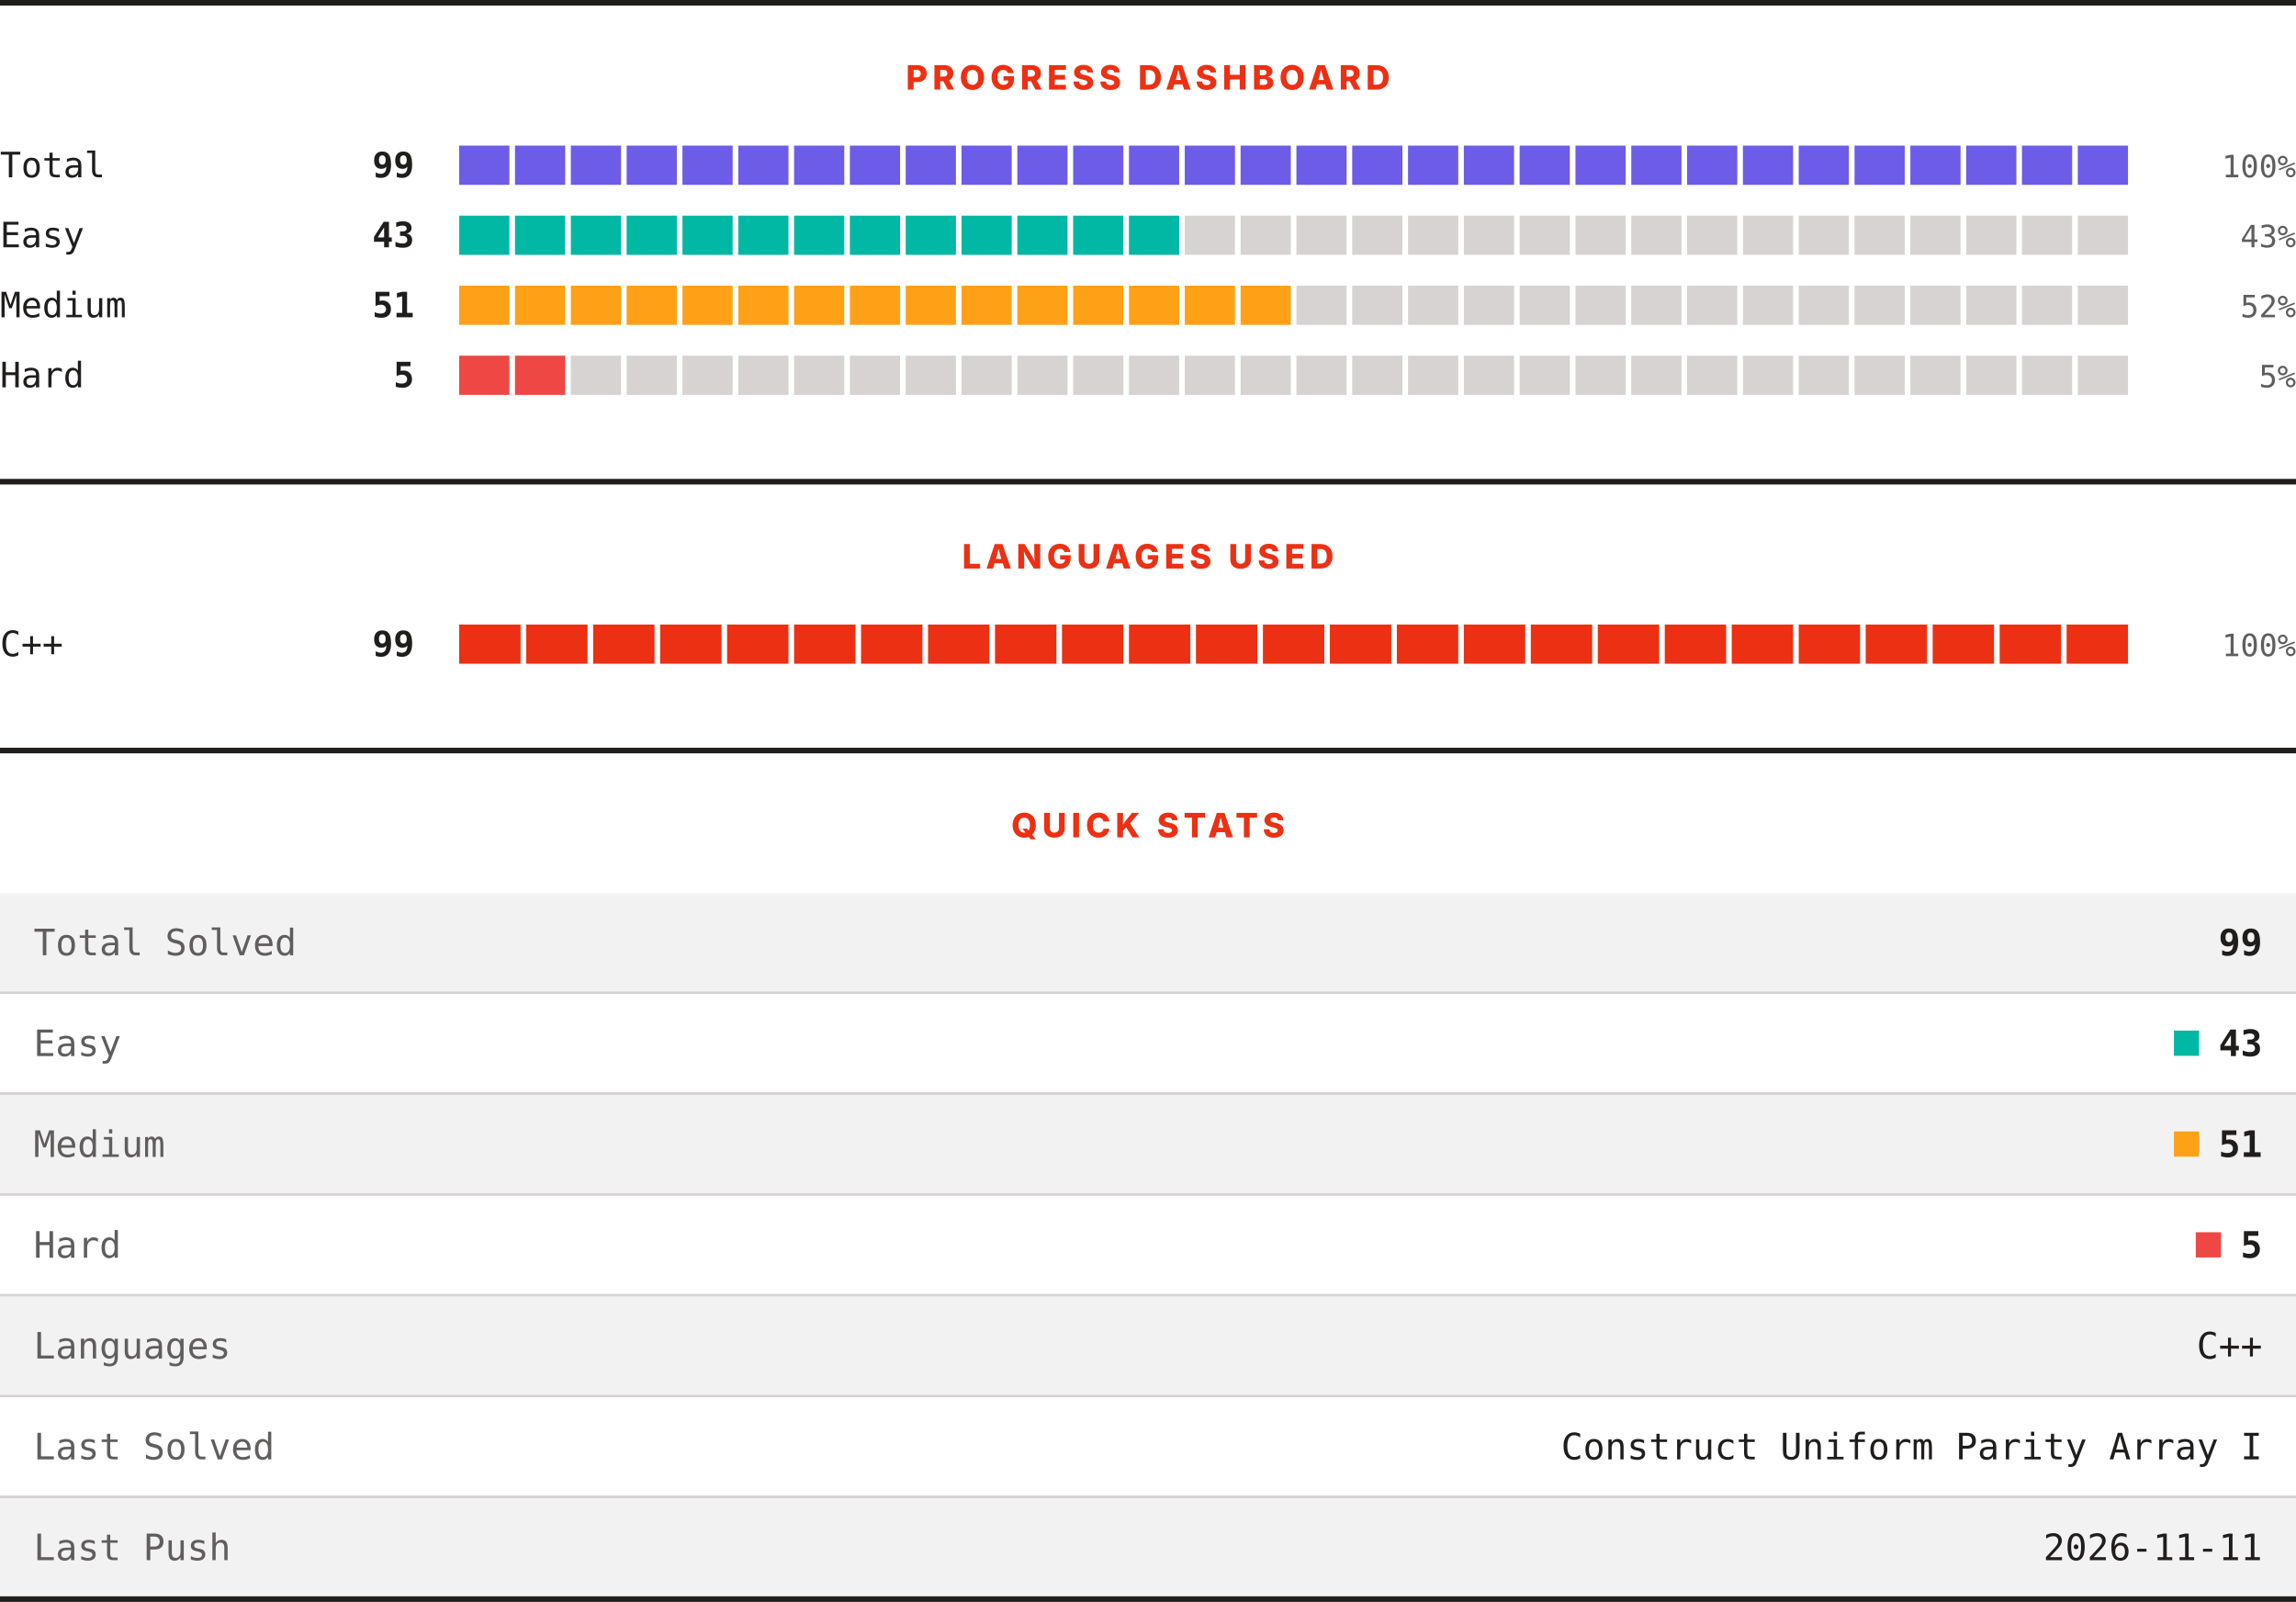
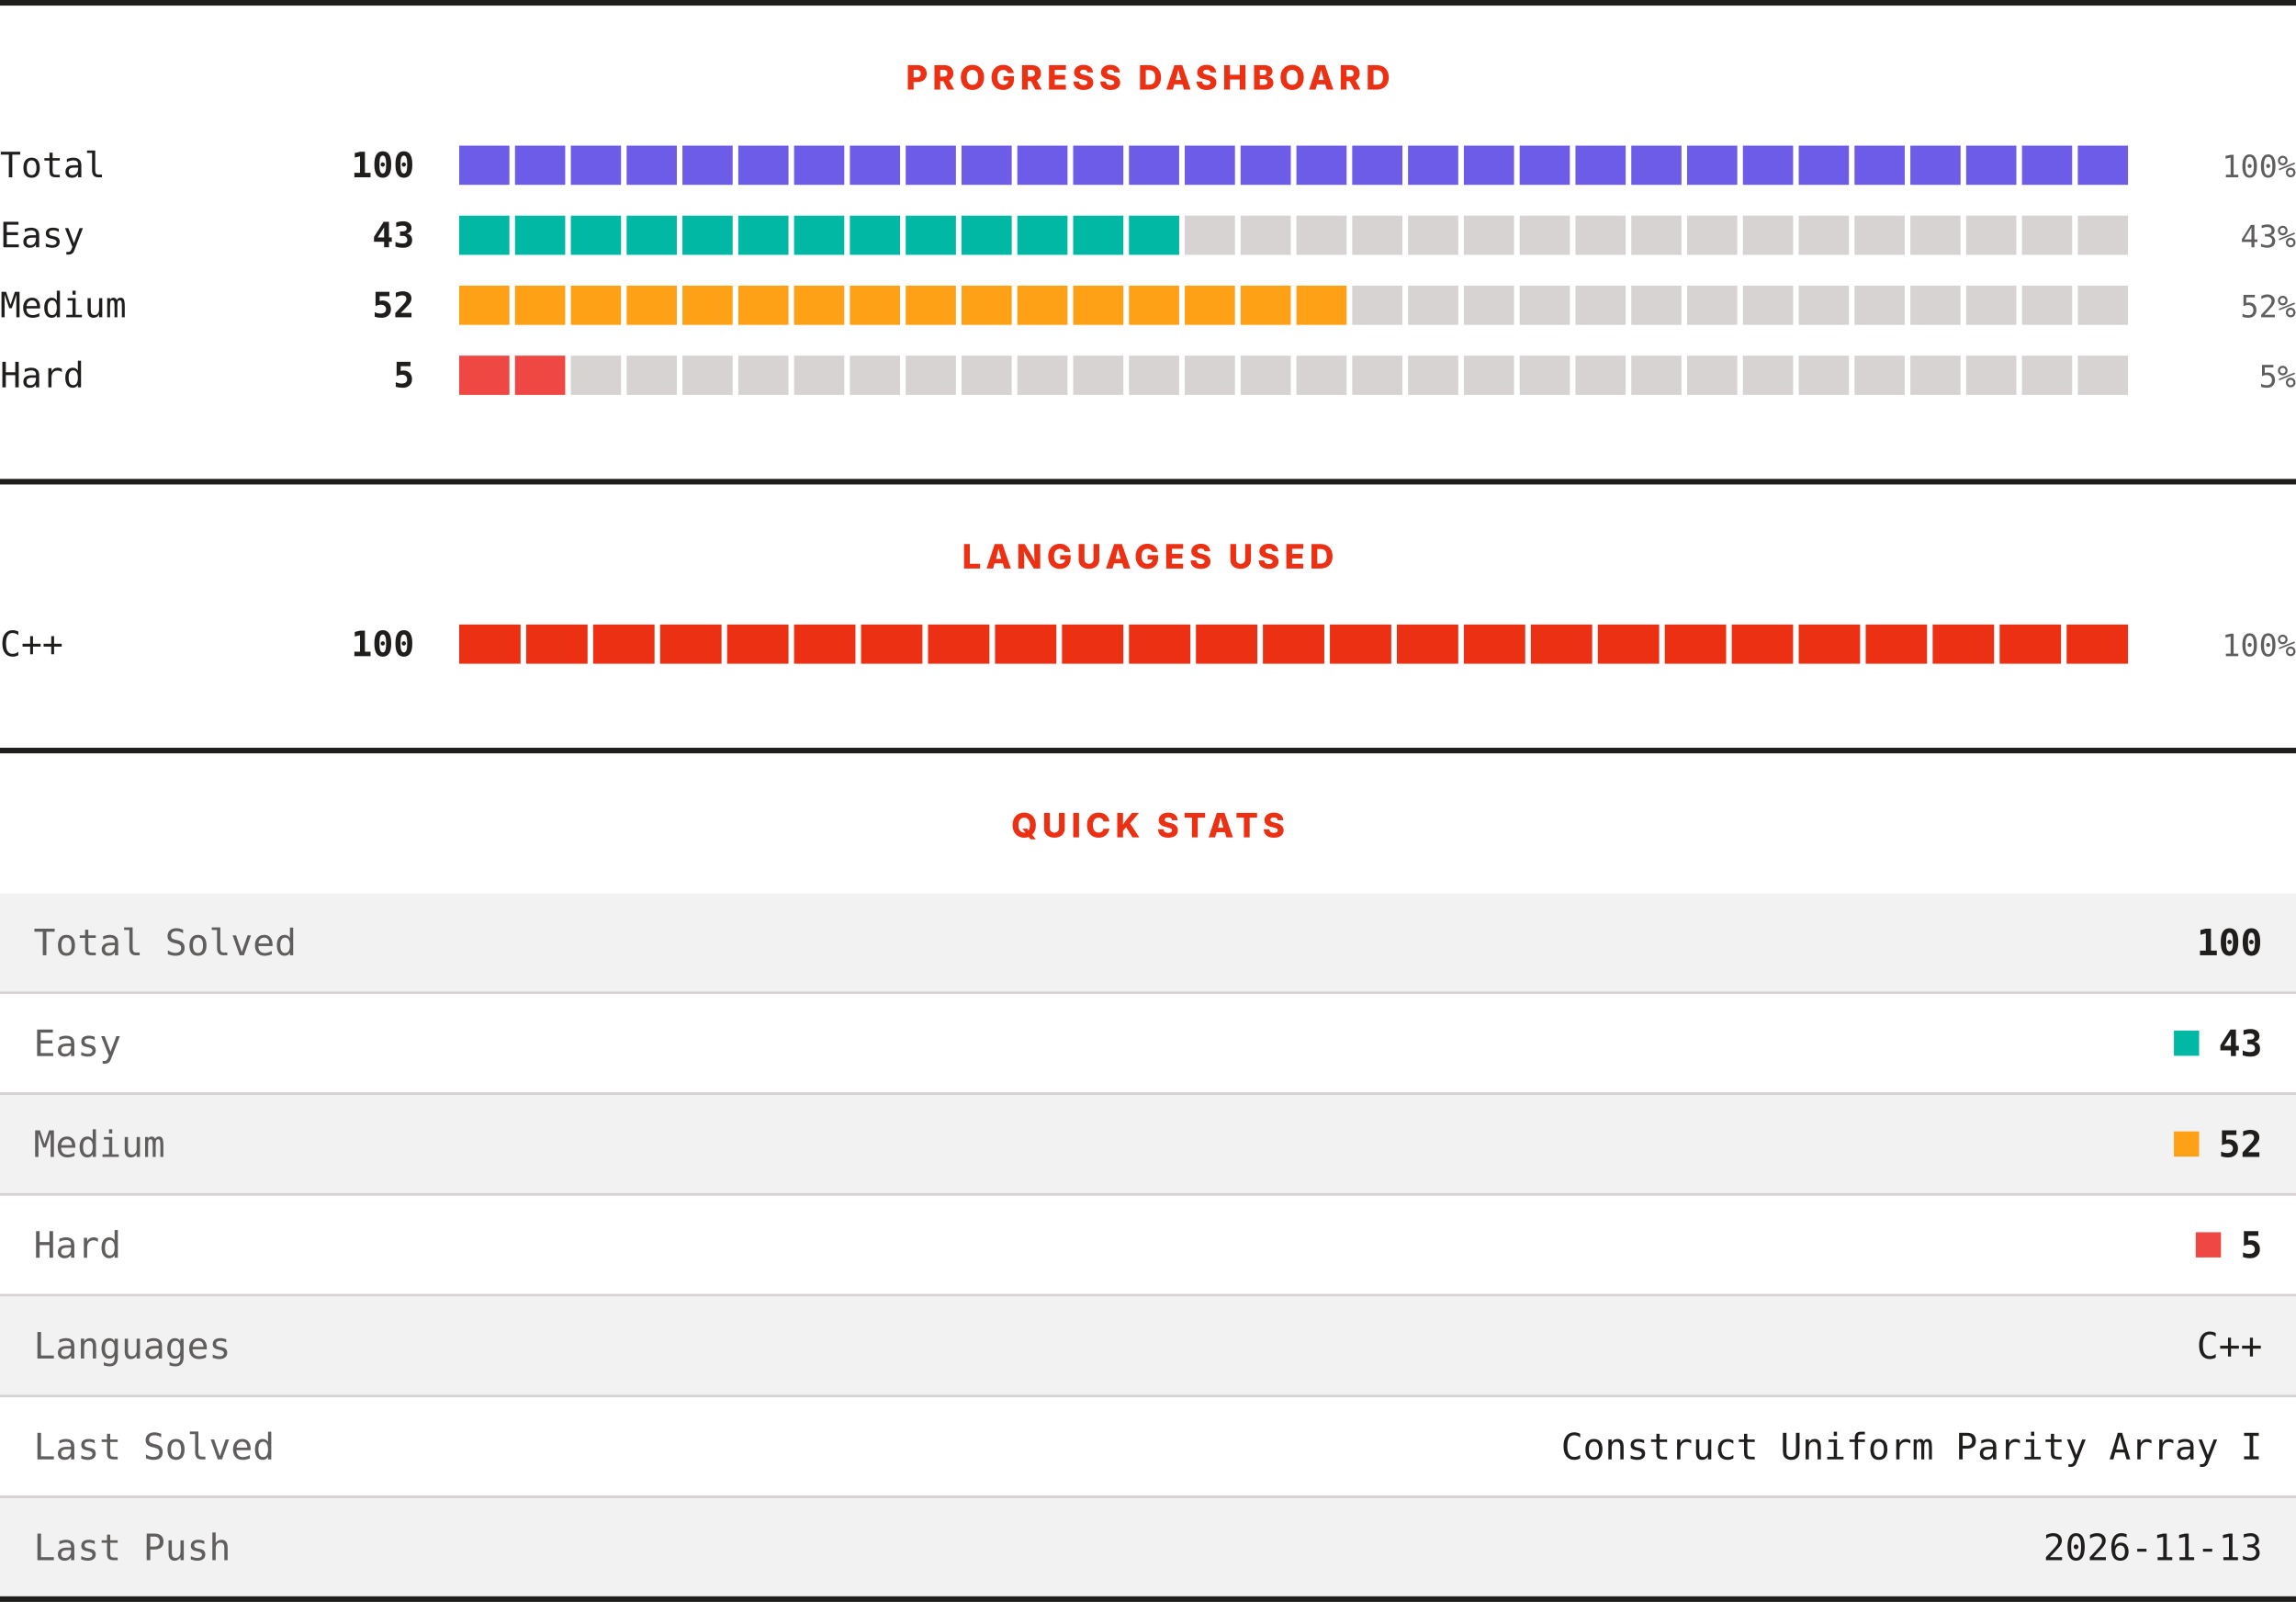
<svg xmlns="http://www.w3.org/2000/svg" width="820" height="572" viewBox="0 0 820 572" role="img" aria-label="LeetCode progress, languages and quick stats">
  <rect width="820" height="572" fill="#ffffff" />
  <rect x="0" y="0" width="820" height="2" fill="#201e1d" />
  <text x="410" y="32" text-anchor="middle" font-family="Archivo, system-ui, -apple-system, Segoe UI, sans-serif" font-size="12" font-weight="800" letter-spacing="1.68" fill="#ec3013">PROGRESS DASHBOARD</text>
  <text x="0" y="63.3" font-family="ui-monospace, SFMono-Regular, Menlo, Consolas, monospace" font-size="12.5" fill="#201e1d">Total</text>
-   <text x="148" y="63.3" text-anchor="end" font-family="ui-monospace, SFMono-Regular, Menlo, Consolas, monospace" font-size="12.5" font-weight="700" fill="#201e1d">99</text>
+   <text x="148" y="63.3" text-anchor="end" font-family="ui-monospace, SFMono-Regular, Menlo, Consolas, monospace" font-size="12.5" font-weight="700" fill="#201e1d">100</text>
  <rect x="164.00" y="52" width="17.93" height="14" fill="#6c5ce7" />
  <rect x="183.93" y="52" width="17.93" height="14" fill="#6c5ce7" />
  <rect x="203.87" y="52" width="17.93" height="14" fill="#6c5ce7" />
  <rect x="223.80" y="52" width="17.93" height="14" fill="#6c5ce7" />
  <rect x="243.73" y="52" width="17.93" height="14" fill="#6c5ce7" />
  <rect x="263.67" y="52" width="17.93" height="14" fill="#6c5ce7" />
  <rect x="283.60" y="52" width="17.93" height="14" fill="#6c5ce7" />
  <rect x="303.53" y="52" width="17.93" height="14" fill="#6c5ce7" />
  <rect x="323.47" y="52" width="17.93" height="14" fill="#6c5ce7" />
  <rect x="343.40" y="52" width="17.93" height="14" fill="#6c5ce7" />
  <rect x="363.33" y="52" width="17.93" height="14" fill="#6c5ce7" />
  <rect x="383.27" y="52" width="17.93" height="14" fill="#6c5ce7" />
  <rect x="403.20" y="52" width="17.93" height="14" fill="#6c5ce7" />
  <rect x="423.13" y="52" width="17.93" height="14" fill="#6c5ce7" />
  <rect x="443.07" y="52" width="17.93" height="14" fill="#6c5ce7" />
  <rect x="463.00" y="52" width="17.93" height="14" fill="#6c5ce7" />
  <rect x="482.93" y="52" width="17.93" height="14" fill="#6c5ce7" />
  <rect x="502.87" y="52" width="17.93" height="14" fill="#6c5ce7" />
  <rect x="522.80" y="52" width="17.93" height="14" fill="#6c5ce7" />
  <rect x="542.73" y="52" width="17.93" height="14" fill="#6c5ce7" />
  <rect x="562.67" y="52" width="17.93" height="14" fill="#6c5ce7" />
  <rect x="582.60" y="52" width="17.93" height="14" fill="#6c5ce7" />
  <rect x="602.53" y="52" width="17.93" height="14" fill="#6c5ce7" />
  <rect x="622.47" y="52" width="17.93" height="14" fill="#6c5ce7" />
  <rect x="642.40" y="52" width="17.93" height="14" fill="#6c5ce7" />
  <rect x="662.33" y="52" width="17.93" height="14" fill="#6c5ce7" />
  <rect x="682.27" y="52" width="17.93" height="14" fill="#6c5ce7" />
  <rect x="702.20" y="52" width="17.93" height="14" fill="#6c5ce7" />
  <rect x="722.13" y="52" width="17.93" height="14" fill="#6c5ce7" />
  <rect x="742.07" y="52" width="17.93" height="14" fill="#6c5ce7" />
  <text x="820" y="63.3" text-anchor="end" font-family="ui-monospace, SFMono-Regular, Menlo, Consolas, monospace" font-size="11" fill="#605d5d">100%</text>
  <text x="0" y="88.3" font-family="ui-monospace, SFMono-Regular, Menlo, Consolas, monospace" font-size="12.5" fill="#201e1d">Easy</text>
  <text x="148" y="88.3" text-anchor="end" font-family="ui-monospace, SFMono-Regular, Menlo, Consolas, monospace" font-size="12.5" font-weight="700" fill="#201e1d">43</text>
  <rect x="164.00" y="77" width="17.93" height="14" fill="#00b8a3" />
  <rect x="183.93" y="77" width="17.93" height="14" fill="#00b8a3" />
  <rect x="203.87" y="77" width="17.93" height="14" fill="#00b8a3" />
  <rect x="223.80" y="77" width="17.93" height="14" fill="#00b8a3" />
  <rect x="243.73" y="77" width="17.93" height="14" fill="#00b8a3" />
  <rect x="263.67" y="77" width="17.93" height="14" fill="#00b8a3" />
  <rect x="283.60" y="77" width="17.93" height="14" fill="#00b8a3" />
  <rect x="303.53" y="77" width="17.93" height="14" fill="#00b8a3" />
  <rect x="323.47" y="77" width="17.93" height="14" fill="#00b8a3" />
  <rect x="343.40" y="77" width="17.93" height="14" fill="#00b8a3" />
  <rect x="363.33" y="77" width="17.93" height="14" fill="#00b8a3" />
  <rect x="383.27" y="77" width="17.93" height="14" fill="#00b8a3" />
  <rect x="403.20" y="77" width="17.93" height="14" fill="#00b8a3" />
  <rect x="423.13" y="77" width="17.93" height="14" fill="#d7d3d3" />
  <rect x="443.07" y="77" width="17.93" height="14" fill="#d7d3d3" />
  <rect x="463.00" y="77" width="17.93" height="14" fill="#d7d3d3" />
  <rect x="482.93" y="77" width="17.93" height="14" fill="#d7d3d3" />
  <rect x="502.87" y="77" width="17.93" height="14" fill="#d7d3d3" />
  <rect x="522.80" y="77" width="17.93" height="14" fill="#d7d3d3" />
  <rect x="542.73" y="77" width="17.93" height="14" fill="#d7d3d3" />
  <rect x="562.67" y="77" width="17.93" height="14" fill="#d7d3d3" />
  <rect x="582.60" y="77" width="17.93" height="14" fill="#d7d3d3" />
  <rect x="602.53" y="77" width="17.93" height="14" fill="#d7d3d3" />
  <rect x="622.47" y="77" width="17.93" height="14" fill="#d7d3d3" />
  <rect x="642.40" y="77" width="17.93" height="14" fill="#d7d3d3" />
  <rect x="662.33" y="77" width="17.93" height="14" fill="#d7d3d3" />
  <rect x="682.27" y="77" width="17.93" height="14" fill="#d7d3d3" />
  <rect x="702.20" y="77" width="17.93" height="14" fill="#d7d3d3" />
  <rect x="722.13" y="77" width="17.93" height="14" fill="#d7d3d3" />
  <rect x="742.07" y="77" width="17.93" height="14" fill="#d7d3d3" />
  <text x="820" y="88.3" text-anchor="end" font-family="ui-monospace, SFMono-Regular, Menlo, Consolas, monospace" font-size="11" fill="#605d5d">43%</text>
  <text x="0" y="113.3" font-family="ui-monospace, SFMono-Regular, Menlo, Consolas, monospace" font-size="12.5" fill="#201e1d">Medium</text>
-   <text x="148" y="113.3" text-anchor="end" font-family="ui-monospace, SFMono-Regular, Menlo, Consolas, monospace" font-size="12.5" font-weight="700" fill="#201e1d">51</text>
+   <text x="148" y="113.3" text-anchor="end" font-family="ui-monospace, SFMono-Regular, Menlo, Consolas, monospace" font-size="12.5" font-weight="700" fill="#201e1d">52</text>
  <rect x="164.00" y="102" width="17.93" height="14" fill="#ffa116" />
  <rect x="183.93" y="102" width="17.93" height="14" fill="#ffa116" />
  <rect x="203.87" y="102" width="17.93" height="14" fill="#ffa116" />
  <rect x="223.80" y="102" width="17.93" height="14" fill="#ffa116" />
  <rect x="243.73" y="102" width="17.93" height="14" fill="#ffa116" />
  <rect x="263.67" y="102" width="17.93" height="14" fill="#ffa116" />
  <rect x="283.60" y="102" width="17.93" height="14" fill="#ffa116" />
  <rect x="303.53" y="102" width="17.93" height="14" fill="#ffa116" />
  <rect x="323.47" y="102" width="17.93" height="14" fill="#ffa116" />
  <rect x="343.40" y="102" width="17.93" height="14" fill="#ffa116" />
  <rect x="363.33" y="102" width="17.93" height="14" fill="#ffa116" />
  <rect x="383.27" y="102" width="17.93" height="14" fill="#ffa116" />
  <rect x="403.20" y="102" width="17.93" height="14" fill="#ffa116" />
  <rect x="423.13" y="102" width="17.93" height="14" fill="#ffa116" />
  <rect x="443.07" y="102" width="17.93" height="14" fill="#ffa116" />
-   <rect x="463.00" y="102" width="17.93" height="14" fill="#d7d3d3" />
+   <rect x="463.00" y="102" width="17.93" height="14" fill="#ffa116" />
  <rect x="482.93" y="102" width="17.93" height="14" fill="#d7d3d3" />
  <rect x="502.87" y="102" width="17.93" height="14" fill="#d7d3d3" />
  <rect x="522.80" y="102" width="17.93" height="14" fill="#d7d3d3" />
  <rect x="542.73" y="102" width="17.93" height="14" fill="#d7d3d3" />
  <rect x="562.67" y="102" width="17.93" height="14" fill="#d7d3d3" />
  <rect x="582.60" y="102" width="17.93" height="14" fill="#d7d3d3" />
  <rect x="602.53" y="102" width="17.93" height="14" fill="#d7d3d3" />
  <rect x="622.47" y="102" width="17.93" height="14" fill="#d7d3d3" />
  <rect x="642.40" y="102" width="17.93" height="14" fill="#d7d3d3" />
  <rect x="662.33" y="102" width="17.93" height="14" fill="#d7d3d3" />
  <rect x="682.27" y="102" width="17.93" height="14" fill="#d7d3d3" />
  <rect x="702.20" y="102" width="17.93" height="14" fill="#d7d3d3" />
  <rect x="722.13" y="102" width="17.93" height="14" fill="#d7d3d3" />
  <rect x="742.07" y="102" width="17.93" height="14" fill="#d7d3d3" />
  <text x="820" y="113.3" text-anchor="end" font-family="ui-monospace, SFMono-Regular, Menlo, Consolas, monospace" font-size="11" fill="#605d5d">52%</text>
  <text x="0" y="138.3" font-family="ui-monospace, SFMono-Regular, Menlo, Consolas, monospace" font-size="12.5" fill="#201e1d">Hard</text>
  <text x="148" y="138.3" text-anchor="end" font-family="ui-monospace, SFMono-Regular, Menlo, Consolas, monospace" font-size="12.5" font-weight="700" fill="#201e1d">5</text>
  <rect x="164.00" y="127" width="17.93" height="14" fill="#ef4743" />
  <rect x="183.93" y="127" width="17.93" height="14" fill="#ef4743" />
  <rect x="203.87" y="127" width="17.93" height="14" fill="#d7d3d3" />
  <rect x="223.80" y="127" width="17.93" height="14" fill="#d7d3d3" />
  <rect x="243.73" y="127" width="17.93" height="14" fill="#d7d3d3" />
  <rect x="263.67" y="127" width="17.93" height="14" fill="#d7d3d3" />
  <rect x="283.60" y="127" width="17.93" height="14" fill="#d7d3d3" />
  <rect x="303.53" y="127" width="17.93" height="14" fill="#d7d3d3" />
  <rect x="323.47" y="127" width="17.93" height="14" fill="#d7d3d3" />
  <rect x="343.40" y="127" width="17.93" height="14" fill="#d7d3d3" />
  <rect x="363.33" y="127" width="17.93" height="14" fill="#d7d3d3" />
  <rect x="383.27" y="127" width="17.93" height="14" fill="#d7d3d3" />
  <rect x="403.20" y="127" width="17.93" height="14" fill="#d7d3d3" />
  <rect x="423.13" y="127" width="17.93" height="14" fill="#d7d3d3" />
  <rect x="443.07" y="127" width="17.93" height="14" fill="#d7d3d3" />
  <rect x="463.00" y="127" width="17.93" height="14" fill="#d7d3d3" />
  <rect x="482.93" y="127" width="17.93" height="14" fill="#d7d3d3" />
  <rect x="502.87" y="127" width="17.93" height="14" fill="#d7d3d3" />
  <rect x="522.80" y="127" width="17.93" height="14" fill="#d7d3d3" />
  <rect x="542.73" y="127" width="17.93" height="14" fill="#d7d3d3" />
  <rect x="562.67" y="127" width="17.93" height="14" fill="#d7d3d3" />
  <rect x="582.60" y="127" width="17.93" height="14" fill="#d7d3d3" />
  <rect x="602.53" y="127" width="17.93" height="14" fill="#d7d3d3" />
  <rect x="622.47" y="127" width="17.93" height="14" fill="#d7d3d3" />
  <rect x="642.40" y="127" width="17.93" height="14" fill="#d7d3d3" />
  <rect x="662.33" y="127" width="17.93" height="14" fill="#d7d3d3" />
  <rect x="682.27" y="127" width="17.93" height="14" fill="#d7d3d3" />
  <rect x="702.20" y="127" width="17.93" height="14" fill="#d7d3d3" />
  <rect x="722.13" y="127" width="17.93" height="14" fill="#d7d3d3" />
  <rect x="742.07" y="127" width="17.93" height="14" fill="#d7d3d3" />
  <text x="820" y="138.3" text-anchor="end" font-family="ui-monospace, SFMono-Regular, Menlo, Consolas, monospace" font-size="11" fill="#605d5d">5%</text>
  <rect x="0" y="171" width="820" height="2" fill="#201e1d" />
  <text x="410" y="203" text-anchor="middle" font-family="Archivo, system-ui, -apple-system, Segoe UI, sans-serif" font-size="12" font-weight="800" letter-spacing="1.68" fill="#ec3013">LANGUAGES USED</text>
  <text x="0" y="234.3" font-family="ui-monospace, SFMono-Regular, Menlo, Consolas, monospace" font-size="12.5" fill="#201e1d">C++</text>
-   <text x="148" y="234.3" text-anchor="end" font-family="ui-monospace, SFMono-Regular, Menlo, Consolas, monospace" font-size="12.5" font-weight="700" fill="#201e1d">99</text>
+   <text x="148" y="234.3" text-anchor="end" font-family="ui-monospace, SFMono-Regular, Menlo, Consolas, monospace" font-size="12.5" font-weight="700" fill="#201e1d">100</text>
  <rect x="164.00" y="223" width="21.92" height="14" fill="#ec3013" />
  <rect x="187.92" y="223" width="21.92" height="14" fill="#ec3013" />
  <rect x="211.84" y="223" width="21.92" height="14" fill="#ec3013" />
  <rect x="235.76" y="223" width="21.92" height="14" fill="#ec3013" />
  <rect x="259.68" y="223" width="21.92" height="14" fill="#ec3013" />
  <rect x="283.60" y="223" width="21.92" height="14" fill="#ec3013" />
  <rect x="307.52" y="223" width="21.92" height="14" fill="#ec3013" />
  <rect x="331.44" y="223" width="21.92" height="14" fill="#ec3013" />
  <rect x="355.36" y="223" width="21.92" height="14" fill="#ec3013" />
  <rect x="379.28" y="223" width="21.92" height="14" fill="#ec3013" />
  <rect x="403.20" y="223" width="21.92" height="14" fill="#ec3013" />
  <rect x="427.12" y="223" width="21.92" height="14" fill="#ec3013" />
  <rect x="451.04" y="223" width="21.92" height="14" fill="#ec3013" />
  <rect x="474.96" y="223" width="21.92" height="14" fill="#ec3013" />
  <rect x="498.88" y="223" width="21.92" height="14" fill="#ec3013" />
  <rect x="522.80" y="223" width="21.92" height="14" fill="#ec3013" />
  <rect x="546.72" y="223" width="21.92" height="14" fill="#ec3013" />
  <rect x="570.64" y="223" width="21.92" height="14" fill="#ec3013" />
  <rect x="594.56" y="223" width="21.92" height="14" fill="#ec3013" />
  <rect x="618.48" y="223" width="21.92" height="14" fill="#ec3013" />
  <rect x="642.40" y="223" width="21.92" height="14" fill="#ec3013" />
  <rect x="666.32" y="223" width="21.92" height="14" fill="#ec3013" />
  <rect x="690.24" y="223" width="21.92" height="14" fill="#ec3013" />
  <rect x="714.16" y="223" width="21.92" height="14" fill="#ec3013" />
  <rect x="738.08" y="223" width="21.92" height="14" fill="#ec3013" />
  <text x="820" y="234.3" text-anchor="end" font-family="ui-monospace, SFMono-Regular, Menlo, Consolas, monospace" font-size="11" fill="#605d5d">100%</text>
  <rect x="0" y="267" width="820" height="2" fill="#201e1d" />
  <text x="410" y="299" text-anchor="middle" font-family="Archivo, system-ui, -apple-system, Segoe UI, sans-serif" font-size="12" font-weight="800" letter-spacing="1.68" fill="#ec3013">QUICK STATS</text>
  <rect x="0" y="319" width="820" height="35" fill="#f3f2f2" />
  <text x="12" y="341.1" font-family="ui-monospace, SFMono-Regular, Menlo, Consolas, monospace" font-size="13" fill="#605d5d">Total Solved</text>
-   <text x="808" y="341.1" text-anchor="end" font-family="ui-monospace, SFMono-Regular, Menlo, Consolas, monospace" font-size="13" font-weight="700" fill="#201e1d">99</text>
+   <text x="808" y="341.1" text-anchor="end" font-family="ui-monospace, SFMono-Regular, Menlo, Consolas, monospace" font-size="13" font-weight="700" fill="#201e1d">100</text>
  <rect x="0" y="354" width="820" height="1" fill="#d7d3d3" />
  <rect x="0" y="355" width="820" height="35" fill="#ffffff" />
  <text x="12" y="377.1" font-family="ui-monospace, SFMono-Regular, Menlo, Consolas, monospace" font-size="13" fill="#605d5d">Easy</text>
  <rect x="776.4" y="368" width="9" height="9" fill="#00b8a3" />
  <text x="808" y="377.1" text-anchor="end" font-family="ui-monospace, SFMono-Regular, Menlo, Consolas, monospace" font-size="13" font-weight="700" fill="#201e1d">43</text>
  <rect x="0" y="390" width="820" height="1" fill="#d7d3d3" />
  <rect x="0" y="391" width="820" height="35" fill="#f3f2f2" />
  <text x="12" y="413.1" font-family="ui-monospace, SFMono-Regular, Menlo, Consolas, monospace" font-size="13" fill="#605d5d">Medium</text>
  <rect x="776.4" y="404" width="9" height="9" fill="#ffa116" />
-   <text x="808" y="413.1" text-anchor="end" font-family="ui-monospace, SFMono-Regular, Menlo, Consolas, monospace" font-size="13" font-weight="700" fill="#201e1d">51</text>
+   <text x="808" y="413.1" text-anchor="end" font-family="ui-monospace, SFMono-Regular, Menlo, Consolas, monospace" font-size="13" font-weight="700" fill="#201e1d">52</text>
  <rect x="0" y="426" width="820" height="1" fill="#d7d3d3" />
  <rect x="0" y="427" width="820" height="35" fill="#ffffff" />
  <text x="12" y="449.1" font-family="ui-monospace, SFMono-Regular, Menlo, Consolas, monospace" font-size="13" fill="#605d5d">Hard</text>
  <rect x="784.2" y="440" width="9" height="9" fill="#ef4743" />
  <text x="808" y="449.1" text-anchor="end" font-family="ui-monospace, SFMono-Regular, Menlo, Consolas, monospace" font-size="13" font-weight="700" fill="#201e1d">5</text>
  <rect x="0" y="462" width="820" height="1" fill="#d7d3d3" />
  <rect x="0" y="463" width="820" height="35" fill="#f3f2f2" />
  <text x="12" y="485.1" font-family="ui-monospace, SFMono-Regular, Menlo, Consolas, monospace" font-size="13" fill="#605d5d">Languages</text>
  <text x="808" y="485.1" text-anchor="end" font-family="ui-monospace, SFMono-Regular, Menlo, Consolas, monospace" font-size="13" fill="#201e1d">C++</text>
  <rect x="0" y="498" width="820" height="1" fill="#d7d3d3" />
  <rect x="0" y="499" width="820" height="35" fill="#ffffff" />
  <text x="12" y="521.1" font-family="ui-monospace, SFMono-Regular, Menlo, Consolas, monospace" font-size="13" fill="#605d5d">Last Solved</text>
  <text x="808" y="521.1" text-anchor="end" font-family="ui-monospace, SFMono-Regular, Menlo, Consolas, monospace" font-size="13" fill="#201e1d">Construct Uniform Parity Array I</text>
  <rect x="0" y="534" width="820" height="1" fill="#d7d3d3" />
  <rect x="0" y="535" width="820" height="35" fill="#f3f2f2" />
  <text x="12" y="557.1" font-family="ui-monospace, SFMono-Regular, Menlo, Consolas, monospace" font-size="13" fill="#605d5d">Last Push</text>
-   <text x="808" y="557.1" text-anchor="end" font-family="ui-monospace, SFMono-Regular, Menlo, Consolas, monospace" font-size="13" fill="#201e1d">2026-11-11</text>
+   <text x="808" y="557.1" text-anchor="end" font-family="ui-monospace, SFMono-Regular, Menlo, Consolas, monospace" font-size="13" fill="#201e1d">2026-11-13</text>
  <rect x="0" y="570" width="820" height="2" fill="#201e1d" />
</svg>
